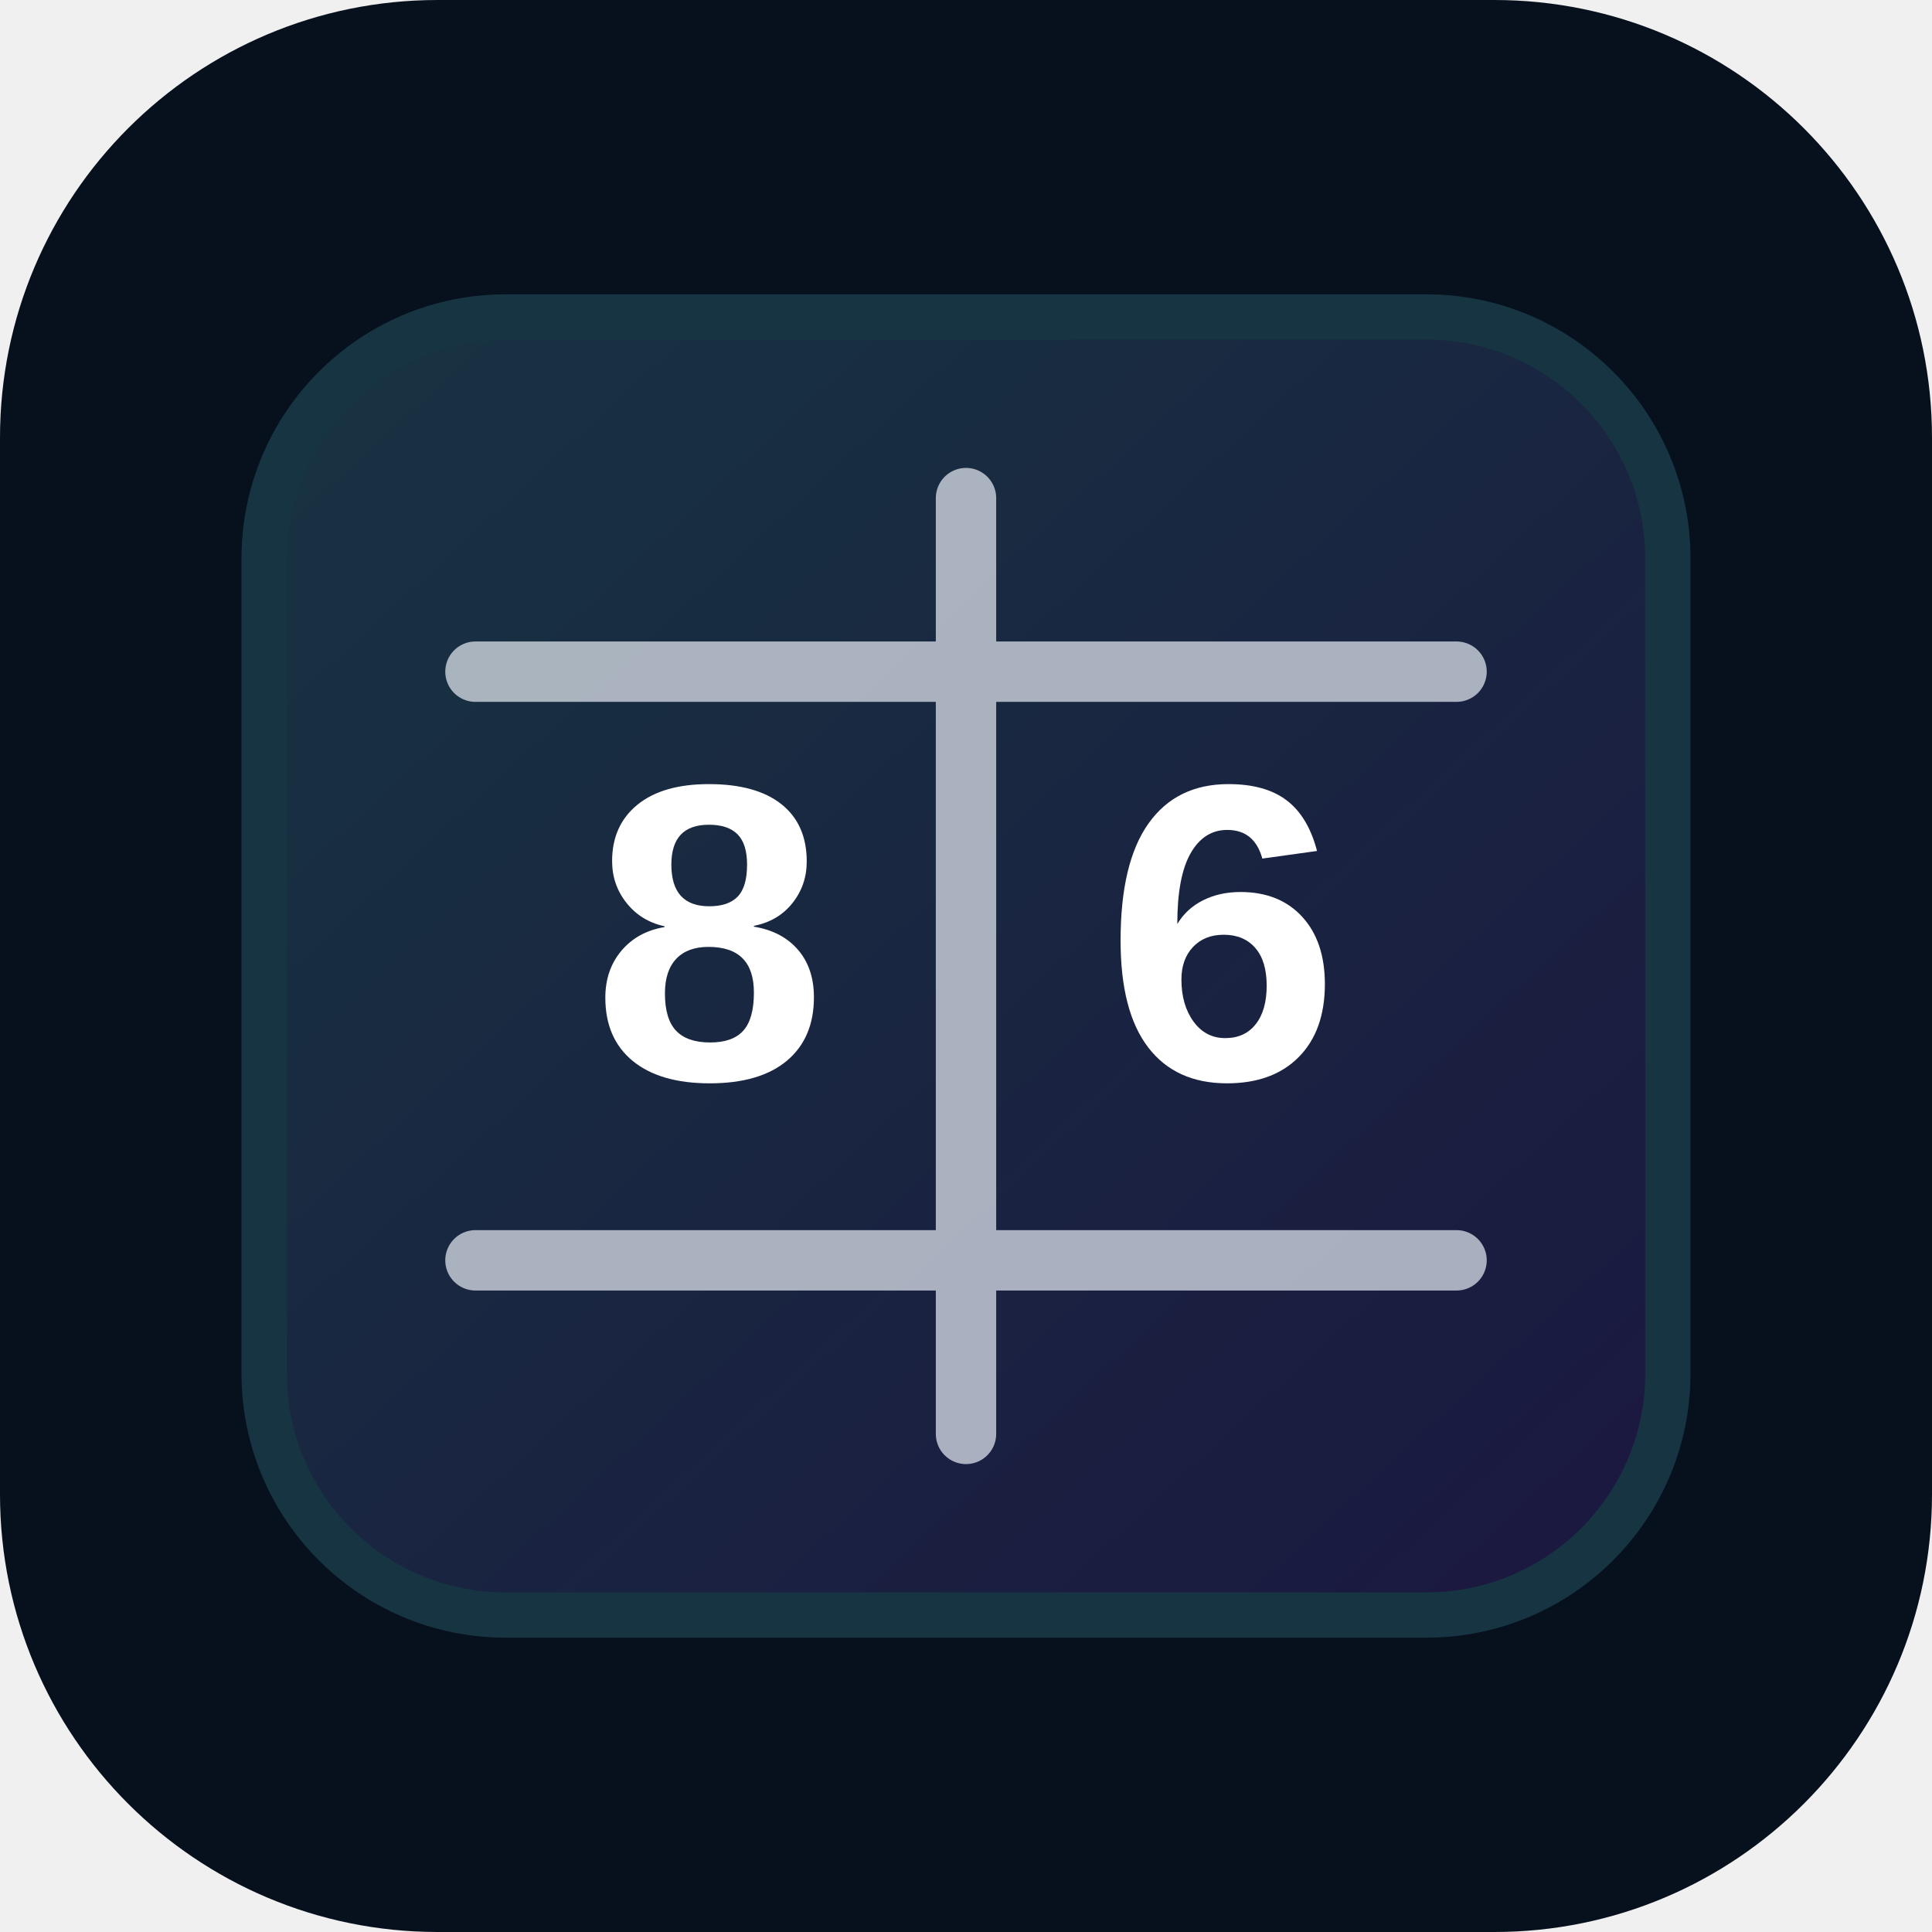
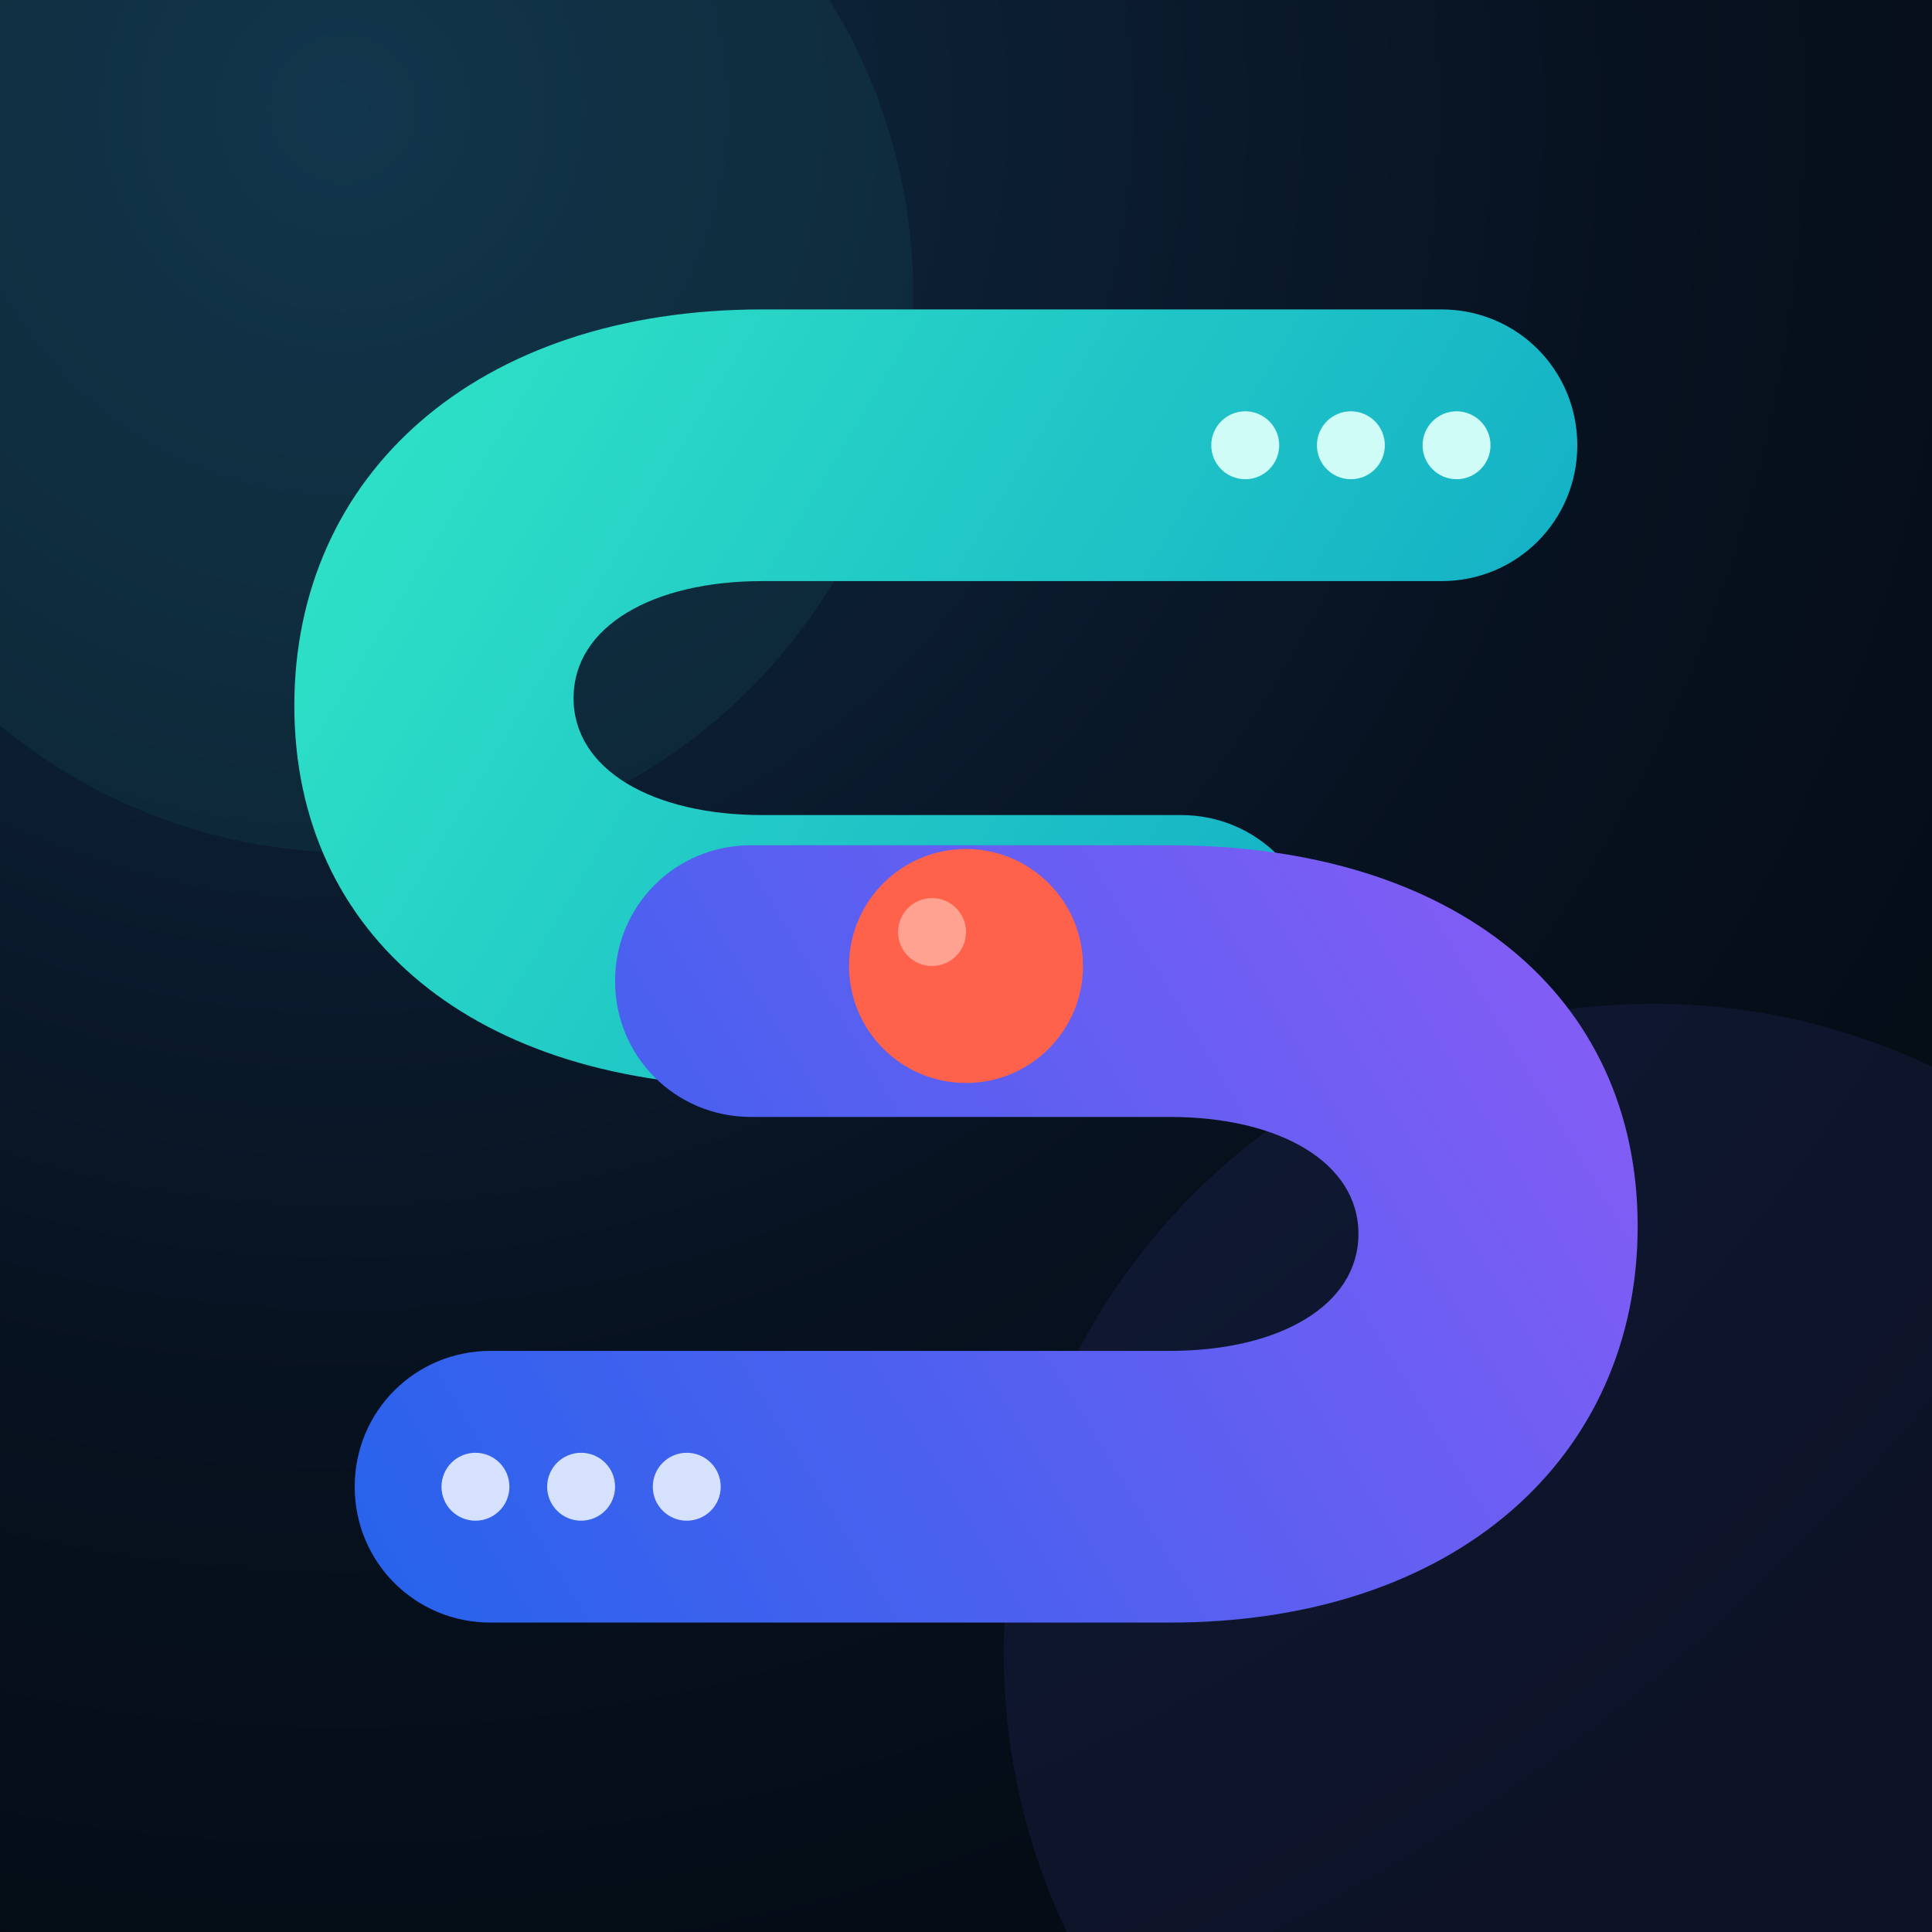
- <svg xmlns="http://www.w3.org/2000/svg" viewBox="0 0 512 512">
+ <svg xmlns="http://www.w3.org/2000/svg" viewBox="0 0 512 512" role="img" aria-labelledby="title desc">
  <defs>
-     <linearGradient id="g" x1="0" y1="0" x2="1" y2="1">
-       <stop stop-color="#67e8f9" />
-       <stop offset="1" stop-color="#7c3aed" />
+     <radialGradient id="bg" cx=".18" cy=".06" r="1.1">
+       <stop stop-color="#102B43" />
+       <stop offset=".62" stop-color="#07111F" />
+       <stop offset="1" stop-color="#040A12" />
+     </radialGradient>
+     <linearGradient id="top" x1="78" y1="82" x2="418" y2="288" gradientUnits="userSpaceOnUse">
+       <stop stop-color="#31E6C6" />
+       <stop offset="1" stop-color="#0EA5C6" />
+     </linearGradient>
+     <linearGradient id="bottom" x1="94" y1="430" x2="434" y2="224" gradientUnits="userSpaceOnUse">
+       <stop stop-color="#2563EB" />
+       <stop offset="1" stop-color="#8B5CF6" />
    </linearGradient>
  </defs>
-   <rect width="512" height="512" rx="116" fill="#07101d" />
-   <rect x="70" y="84" width="372" height="344" rx="64" fill="url(#g)" opacity=".17" stroke="#67e8f9" stroke-width="12" />
-   <path d="M126 178h260M126 334h260M256 132v248" stroke="#e2e8f0" stroke-width="16" stroke-linecap="round" opacity=".72" />
-   <text x="188" y="286" font-family="Arial, sans-serif" font-size="112" font-weight="900" text-anchor="middle" fill="#fff">8</text>
-   <text x="324" y="286" font-family="Arial, sans-serif" font-size="112" font-weight="900" text-anchor="middle" fill="#fff">6</text>
+   <rect width="512" height="512" fill="url(#bg)" />
+   <circle cx="94" cy="78" r="148" fill="#2DD4BF" opacity=".07" />
+   <circle cx="438" cy="438" r="172" fill="#6366F1" opacity=".09" />
+   <path d="M382 82H202C126 82 78 126 78 187s48 101 124 101h111c20 0 36-16 36-36s-16-36-36-36H202c-29 0-50-12-50-31s21-31 50-31h180c20 0 36-16 36-36s-16-36-36-36Z" fill="url(#top)" />
+   <path d="M130 430h180c76 0 124-44 124-105s-48-101-124-101H199c-20 0-36 16-36 36s16 36 36 36h111c29 0 50 12 50 31s-21 31-50 31H130c-20 0-36 16-36 36s16 36 36 36Z" fill="url(#bottom)" />
+   <g fill="#D8FFFA" opacity=".95">
+     <circle cx="330" cy="118" r="9" />
+     <circle cx="358" cy="118" r="9" />
+     <circle cx="386" cy="118" r="9" />
+   </g>
+   <g fill="#DDE7FF" opacity=".95">
+     <circle cx="126" cy="394" r="9" />
+     <circle cx="154" cy="394" r="9" />
+     <circle cx="182" cy="394" r="9" />
+   </g>
+   <circle cx="256" cy="256" r="31" fill="#FF624A" />
+   <circle cx="247" cy="247" r="9" fill="#FFB3A7" opacity=".78" />
</svg>
